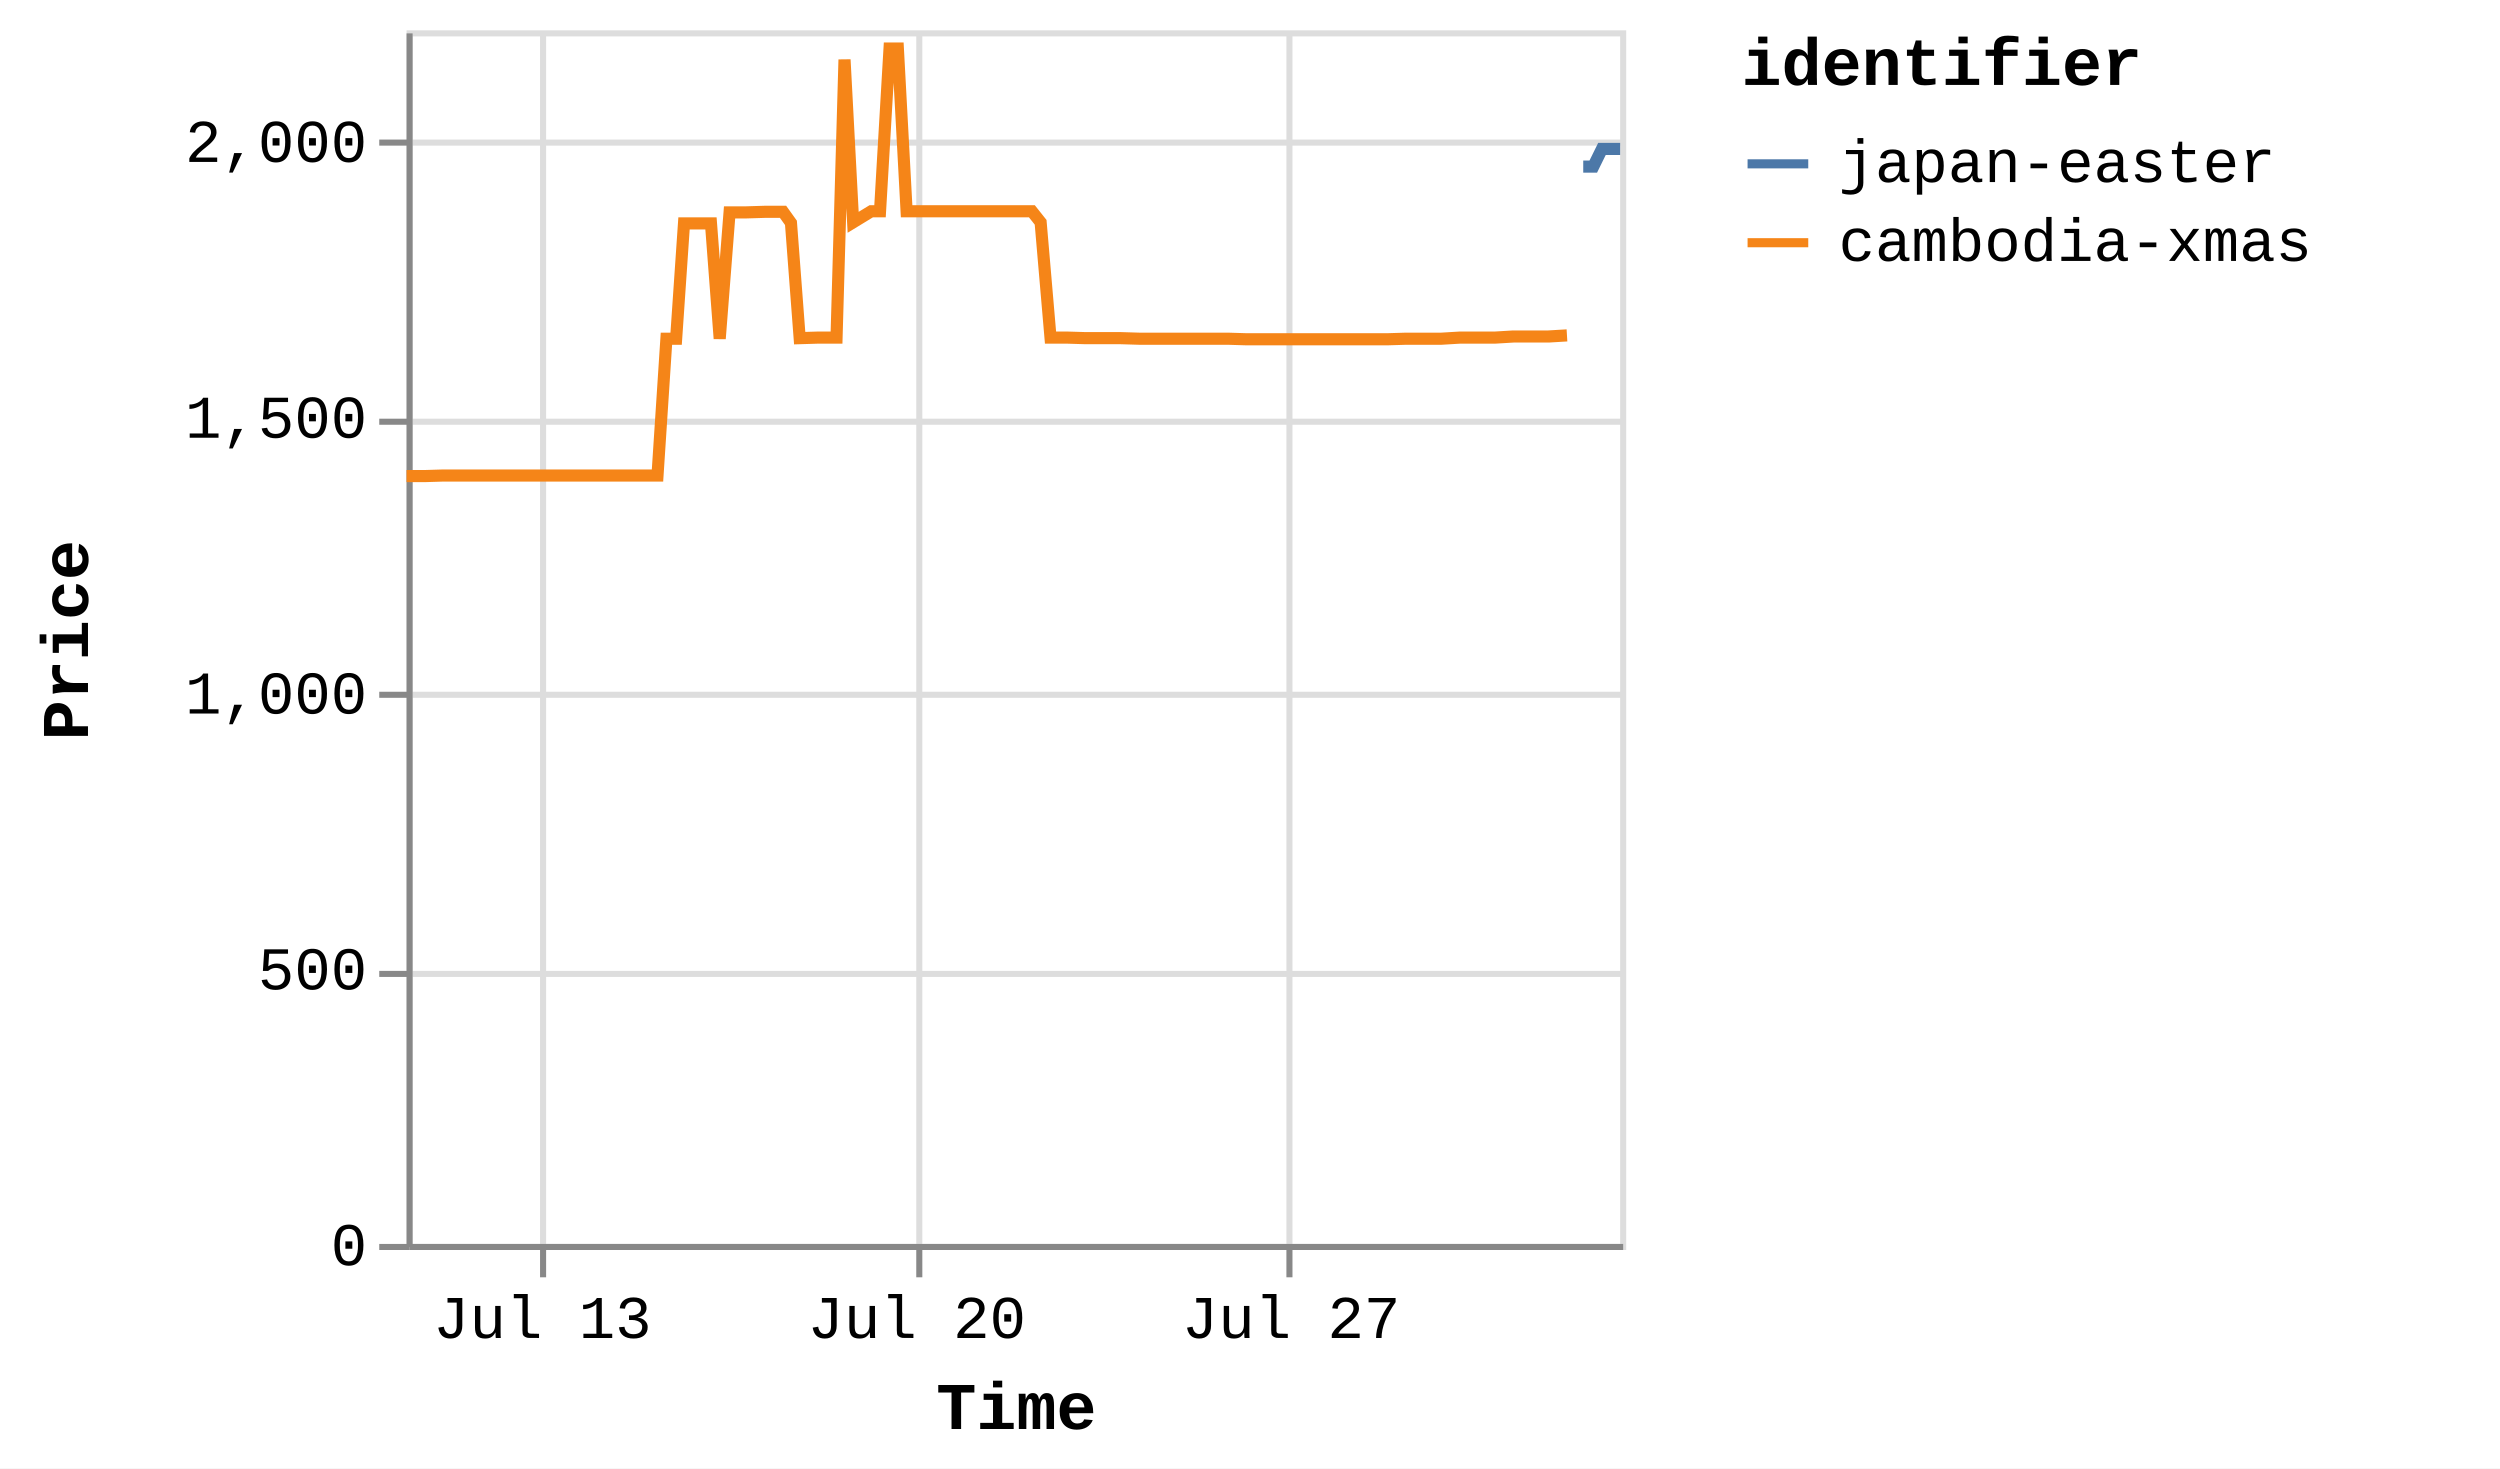
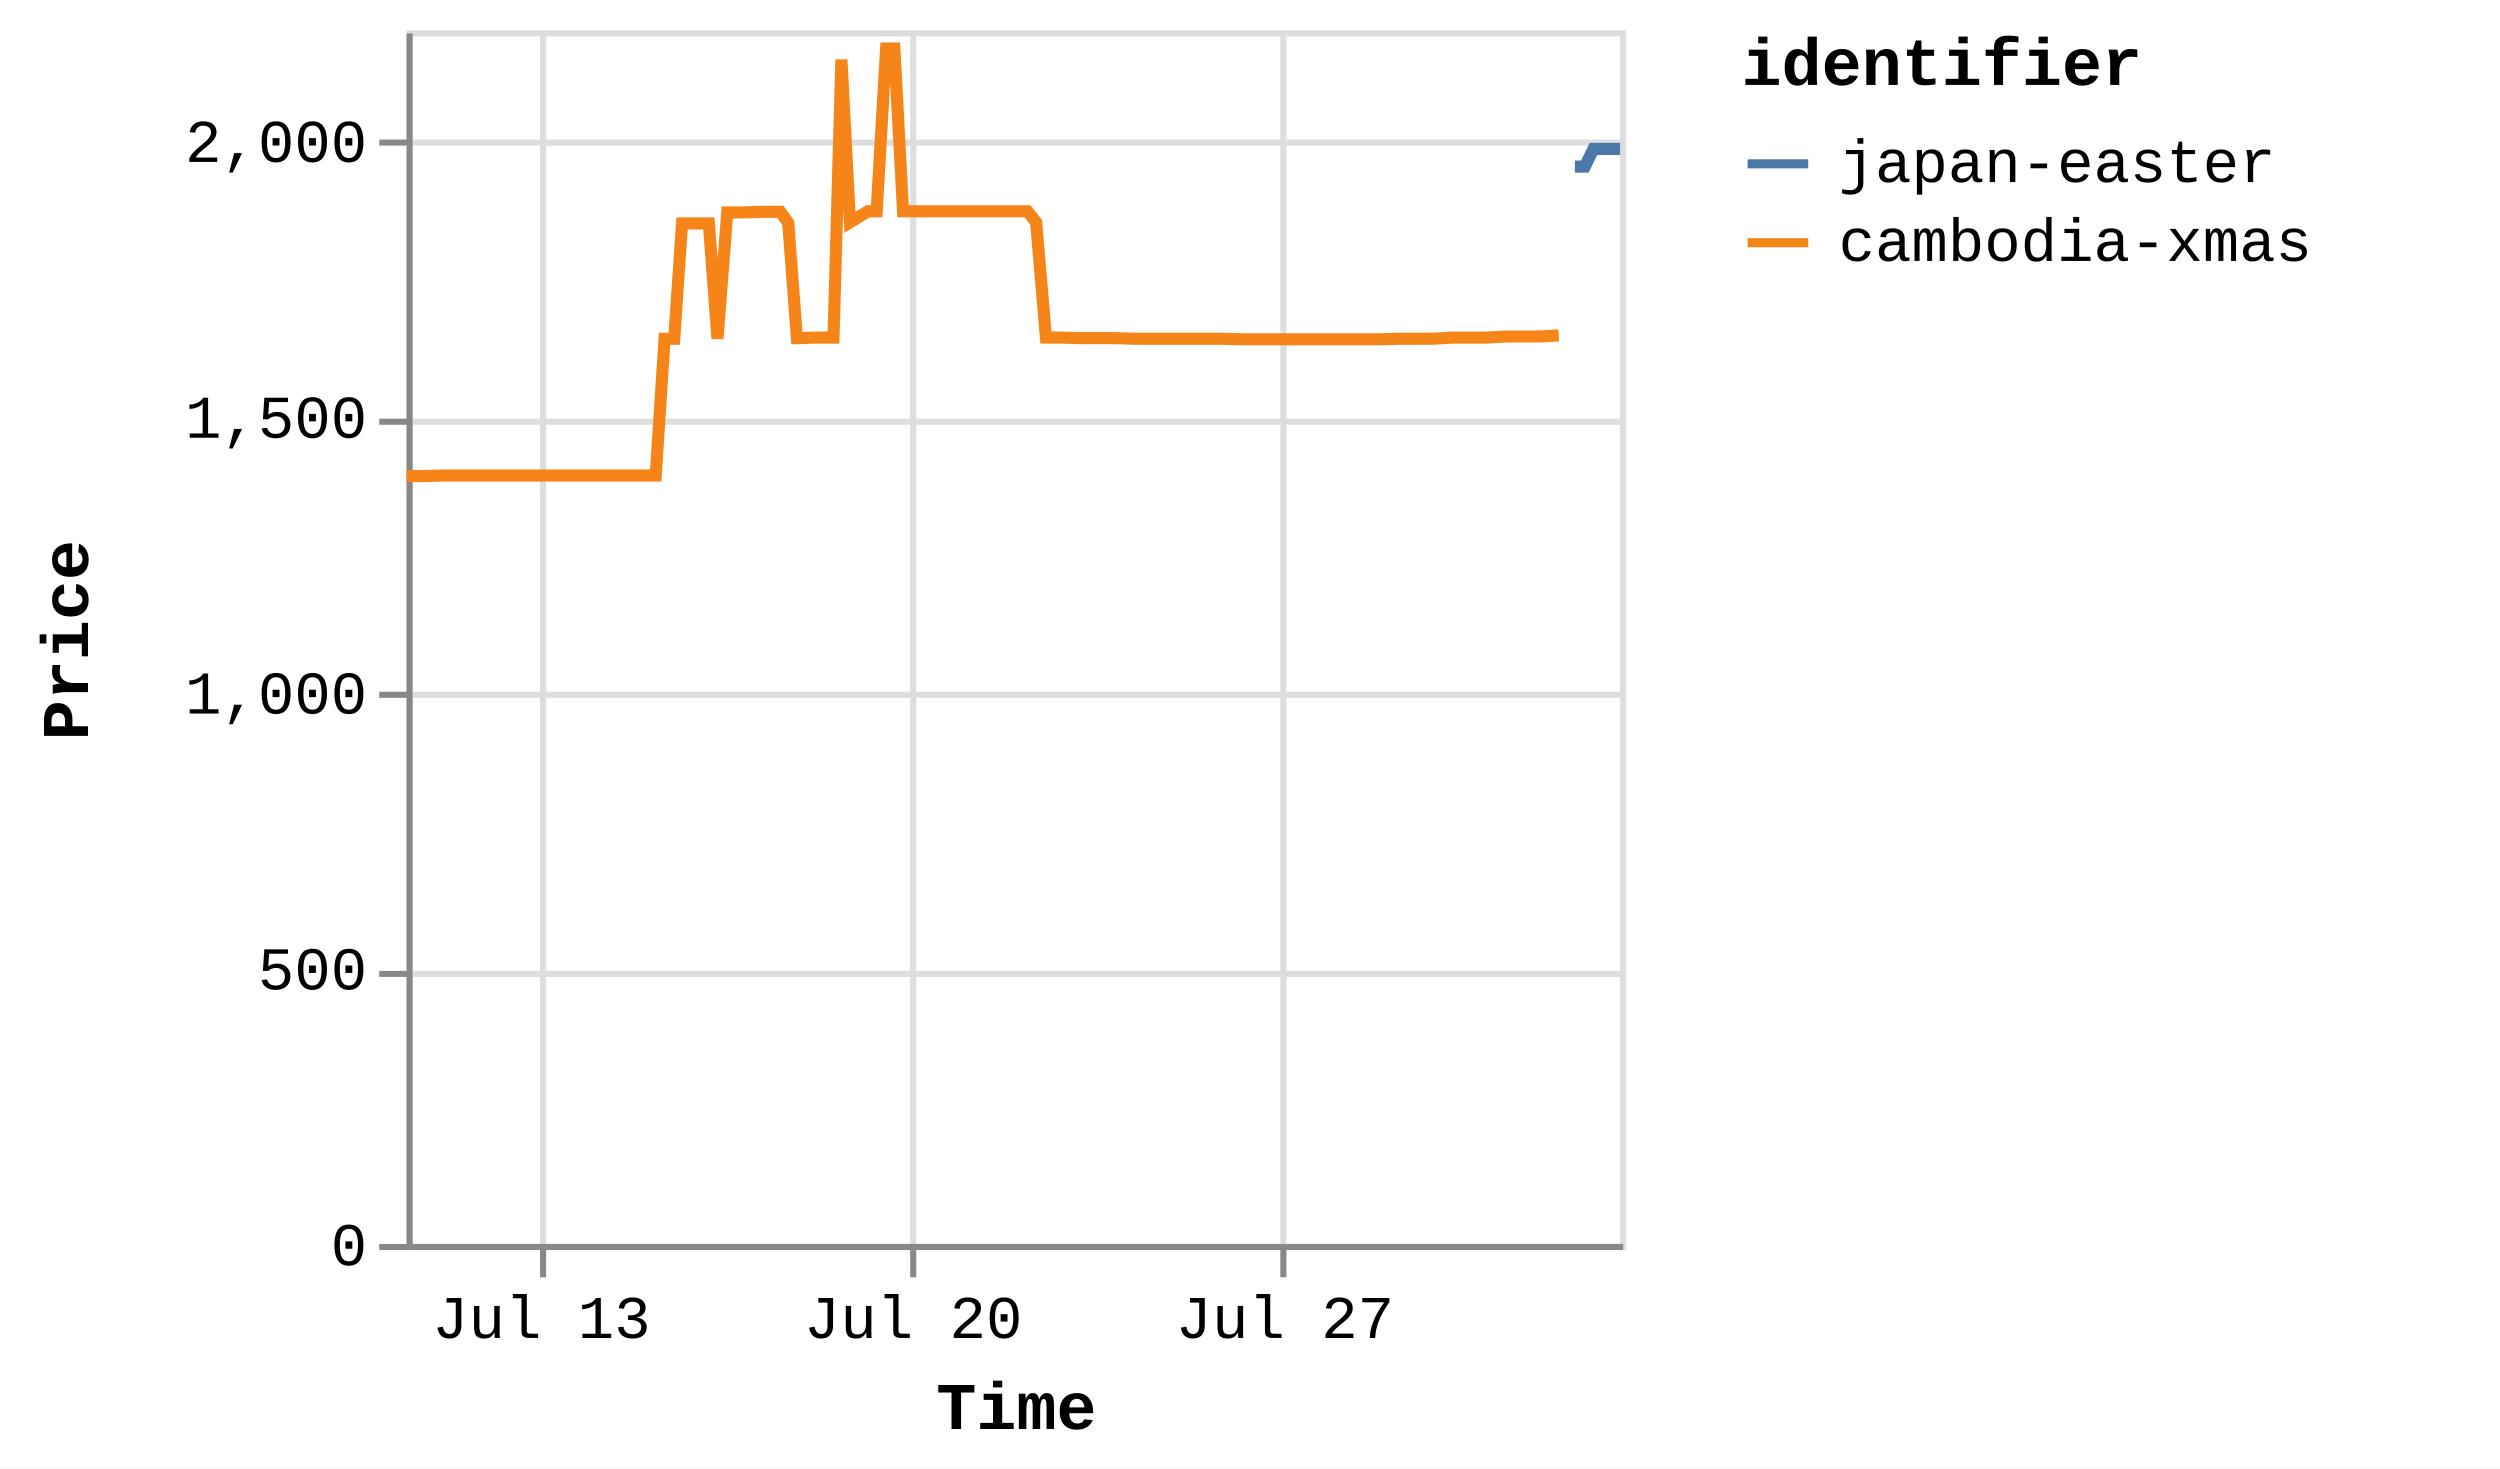
<svg xmlns="http://www.w3.org/2000/svg" version="1.1" class="marks" width="412" height="242" viewBox="0 0 412 242">
  <rect width="412" height="242" fill="white" />
  <g fill="none" stroke-miterlimit="10" transform="translate(67,5)">
    <g class="mark-group role-frame root" role="graphics-object" aria-roledescription="group mark container">
      <g transform="translate(0,0)">
        <path class="background" aria-hidden="true" d="M0.5,0.5h200v200h-200Z" stroke="#ddd" />
        <g>
          <g class="mark-group role-axis" aria-hidden="true">
            <g transform="translate(0.5,200.5)">
              <path class="background" aria-hidden="true" d="M0,0h0v0h0Z" pointer-events="none" />
              <g>
                <g class="mark-rule role-axis-grid" pointer-events="none">
                  <line transform="translate(22,-200)" x2="0" y2="200" stroke="#ddd" stroke-width="1" opacity="1" />
-                   <line transform="translate(84,-200)" x2="0" y2="200" stroke="#ddd" stroke-width="1" opacity="1" />
-                   <line transform="translate(145,-200)" x2="0" y2="200" stroke="#ddd" stroke-width="1" opacity="1" />
+                   <line transform="translate(83,-200)" x2="0" y2="200" stroke="#ddd" stroke-width="1" opacity="1" />
+                   <line transform="translate(144,-200)" x2="0" y2="200" stroke="#ddd" stroke-width="1" opacity="1" />
                </g>
              </g>
              <path class="foreground" aria-hidden="true" d="" pointer-events="none" display="none" />
            </g>
          </g>
          <g class="mark-group role-axis" aria-hidden="true">
            <g transform="translate(0.5,0.5)">
              <path class="background" aria-hidden="true" d="M0,0h0v0h0Z" pointer-events="none" />
              <g>
                <g class="mark-rule role-axis-grid" pointer-events="none">
                  <line transform="translate(0,200)" x2="200" y2="0" stroke="#ddd" stroke-width="1" opacity="1" />
                  <line transform="translate(0,155)" x2="200" y2="0" stroke="#ddd" stroke-width="1" opacity="1" />
                  <line transform="translate(0,109)" x2="200" y2="0" stroke="#ddd" stroke-width="1" opacity="1" />
                  <line transform="translate(0,64)" x2="200" y2="0" stroke="#ddd" stroke-width="1" opacity="1" />
                  <line transform="translate(0,18)" x2="200" y2="0" stroke="#ddd" stroke-width="1" opacity="1" />
                </g>
              </g>
              <path class="foreground" aria-hidden="true" d="" pointer-events="none" display="none" />
            </g>
          </g>
-           <g class="mark-group role-axis" role="graphics-symbol" aria-roledescription="axis" aria-label="X-axis titled 'Time' for a time scale with values from Thursday, 10 July 2025, 12:25:32 PM to Saturday, 02 August 2025, 5:01:07 AM">
+           <g class="mark-group role-axis" role="graphics-symbol" aria-roledescription="axis" aria-label="X-axis titled 'Time' for a time scale with values from Thursday, 10 July 2025, 12:25:32 PM to Saturday, 02 August 2025, 8:54:39 AM">
            <g transform="translate(0.5,200.5)">
              <path class="background" aria-hidden="true" d="M0,0h0v0h0Z" pointer-events="none" />
              <g>
                <g class="mark-rule role-axis-tick" pointer-events="none">
                  <line transform="translate(22,0)" x2="0" y2="5" stroke="#888" stroke-width="1" opacity="1" />
-                   <line transform="translate(84,0)" x2="0" y2="5" stroke="#888" stroke-width="1" opacity="1" />
-                   <line transform="translate(145,0)" x2="0" y2="5" stroke="#888" stroke-width="1" opacity="1" />
+                   <line transform="translate(83,0)" x2="0" y2="5" stroke="#888" stroke-width="1" opacity="1" />
+                   <line transform="translate(144,0)" x2="0" y2="5" stroke="#888" stroke-width="1" opacity="1" />
                </g>
                <g class="mark-text role-axis-label" pointer-events="none">
-                   <text text-anchor="middle" transform="translate(21.87843,15)" font-family="Liberation Mono" font-size="10px" fill="#000" opacity="1">Jul 13</text>
-                   <text text-anchor="middle" transform="translate(83.57588,15)" font-family="Liberation Mono" font-size="10px" fill="#000" opacity="1">Jul 20</text>
-                   <text text-anchor="middle" transform="translate(145.2733,15)" font-family="Liberation Mono" font-size="10px" fill="#000" opacity="1">Jul 27</text>
+                   <text text-anchor="middle" transform="translate(21.72317,15)" font-family="Liberation Mono" font-size="10px" fill="#000" opacity="1">Jul 13</text>
+                   <text text-anchor="middle" transform="translate(82.98279,15)" font-family="Liberation Mono" font-size="10px" fill="#000" opacity="1">Jul 20</text>
+                   <text text-anchor="middle" transform="translate(144.2424,15)" font-family="Liberation Mono" font-size="10px" fill="#000" opacity="1">Jul 27</text>
                </g>
                <g class="mark-rule role-axis-domain" pointer-events="none">
                  <line transform="translate(0,0)" x2="200" y2="0" stroke="#888" stroke-width="1" opacity="1" />
                </g>
                <g class="mark-text role-axis-title" pointer-events="none">
                  <text text-anchor="middle" transform="translate(100,30)" font-family="Liberation Mono" font-size="11px" font-weight="bold" fill="#000" opacity="1">Time</text>
                </g>
              </g>
              <path class="foreground" aria-hidden="true" d="" pointer-events="none" display="none" />
            </g>
          </g>
          <g class="mark-group role-axis" role="graphics-symbol" aria-roledescription="axis" aria-label="Y-axis titled 'Price' for a linear scale with values from 0 to 2,200">
            <g transform="translate(0.5,0.5)">
              <path class="background" aria-hidden="true" d="M0,0h0v0h0Z" pointer-events="none" />
              <g>
                <g class="mark-rule role-axis-tick" pointer-events="none">
                  <line transform="translate(0,200)" x2="-5" y2="0" stroke="#888" stroke-width="1" opacity="1" />
                  <line transform="translate(0,155)" x2="-5" y2="0" stroke="#888" stroke-width="1" opacity="1" />
                  <line transform="translate(0,109)" x2="-5" y2="0" stroke="#888" stroke-width="1" opacity="1" />
                  <line transform="translate(0,64)" x2="-5" y2="0" stroke="#888" stroke-width="1" opacity="1" />
                  <line transform="translate(0,18)" x2="-5" y2="0" stroke="#888" stroke-width="1" opacity="1" />
                </g>
                <g class="mark-text role-axis-label" pointer-events="none">
                  <text text-anchor="end" transform="translate(-7,203)" font-family="Liberation Mono" font-size="10px" fill="#000" opacity="1">0</text>
                  <text text-anchor="end" transform="translate(-7,157.5455)" font-family="Liberation Mono" font-size="10px" fill="#000" opacity="1">500</text>
                  <text text-anchor="end" transform="translate(-7,112.0909)" font-family="Liberation Mono" font-size="10px" fill="#000" opacity="1">1,000</text>
                  <text text-anchor="end" transform="translate(-7,66.63636)" font-family="Liberation Mono" font-size="10px" fill="#000" opacity="1">1,500</text>
                  <text text-anchor="end" transform="translate(-7,21.18182)" font-family="Liberation Mono" font-size="10px" fill="#000" opacity="1">2,000</text>
                </g>
                <g class="mark-rule role-axis-domain" pointer-events="none">
                  <line transform="translate(0,200)" x2="0" y2="-200" stroke="#888" stroke-width="1" opacity="1" />
                </g>
                <g class="mark-text role-axis-title" pointer-events="none">
                  <text text-anchor="middle" transform="translate(-51,100) rotate(-90) translate(0,-2)" font-family="Liberation Mono" font-size="11px" font-weight="bold" fill="#000" opacity="1">Price</text>
                </g>
              </g>
              <path class="foreground" aria-hidden="true" d="" pointer-events="none" display="none" />
            </g>
          </g>
          <g class="mark-group role-scope pathgroup" role="graphics-object" aria-roledescription="group mark container">
            <g transform="translate(0,0)">
              <path class="background" aria-hidden="true" d="M0,0h200v200h-200Z" />
              <g>
                <g class="mark-line role-mark marks" role="graphics-object" aria-roledescription="line mark container">
-                   <path aria-label="Time: Jul 10, 2025; Price: 1392; identifier: cambodia-xmas" role="graphics-symbol" aria-roledescription="line mark" d="M0,73.455L0.119,73.455L1.658,73.455L3.083,73.455L6.088,73.364L7.526,73.364L9.139,73.364L10.46,73.364L11.898,73.364L14.876,73.364L16.324,73.364L17.89,73.364L19.256,73.364L20.701,73.364L23.71,73.364L25.139,73.364L26.708,73.364L28.073,73.364L29.513,73.364L32.545,73.364L33.996,73.364L35.601,73.364L36.91,73.364L38.345,73.364L41.356,73.364L42.827,50.818L44.427,50.818L45.726,31.818L47.161,31.818L50.169,31.818L51.608,50.818L53.234,30L54.545,30L55.977,30L58.983,29.909L60.42,29.909L62.047,29.909L63.349,31.727L64.787,50.727L67.802,50.636L69.236,50.636L70.861,50.636L72.177,4.818L73.599,31.636L76.578,29.818L78.027,29.818L79.596,3L80.967,3L82.409,29.818L85.432,29.818L86.839,29.818L88.451,29.818L89.775,29.818L91.222,29.818L94.253,29.818L95.695,29.818L97.311,29.818L98.616,29.818L100.045,29.818L103.053,29.818L104.495,31.636L106.125,50.636L107.428,50.636L108.857,50.636L111.879,50.727L113.311,50.727L114.941,50.727L116.248,50.727L117.675,50.727L120.682,50.818L122.124,50.818L123.748,50.818L125.047,50.818L126.486,50.818L129.503,50.818L130.929,50.818L132.556,50.818L133.861,50.818L135.301,50.818L138.304,50.909L139.725,50.909L141.297,50.909L142.665,50.909L144.104,50.909L147.135,50.909L148.538,50.909L150.153,50.909L151.476,50.909L152.921,50.909L155.961,50.909L157.386,50.909L159.016,50.909L160.321,50.909L161.753,50.909L164.778,50.818L166.2,50.818L167.837,50.818L169.137,50.818L170.561,50.818L173.588,50.636L175.015,50.636L176.646,50.636L177.937,50.636L179.37,50.636L182.391,50.455L183.825,50.455L185.452,50.455L186.757,50.455L188.187,50.455L191.236,50.273" stroke="#f58518" stroke-width="2" />
+                   <path aria-label="Time: Jul 10, 2025; Price: 1392; identifier: cambodia-xmas" role="graphics-symbol" aria-roledescription="line mark" d="M0,73.455L0.118,73.455L1.647,73.455L3.061,73.455L6.045,73.364L7.472,73.364L9.074,73.364L10.386,73.364L11.813,73.364L14.771,73.364L16.208,73.364L17.763,73.364L19.119,73.364L20.554,73.364L23.542,73.364L24.96,73.364L26.519,73.364L27.873,73.364L29.304,73.364L32.314,73.364L33.755,73.364L35.349,73.364L36.648,73.364L38.072,73.364L41.062,73.364L42.523,50.818L44.112,50.818L45.402,31.818L46.826,31.818L49.813,31.818L51.242,50.818L52.856,30L54.158,30L55.58,30L58.564,29.909L59.991,29.909L61.607,29.909L62.899,31.727L64.328,50.727L67.321,50.636L68.745,50.636L70.358,50.636L71.665,4.818L73.076,31.636L76.034,29.818L77.473,29.818L79.031,3L80.392,3L81.824,29.818L84.826,29.818L86.223,29.818L87.823,29.818L89.138,29.818L90.574,29.818L93.584,29.818L95.015,29.818L96.62,29.818L97.916,29.818L99.335,29.818L102.321,29.818L103.754,31.636L105.372,50.636L106.666,50.636L108.085,50.636L111.085,50.727L112.507,50.727L114.125,50.727L115.423,50.727L116.84,50.727L119.826,50.818L121.257,50.818L122.87,50.818L124.16,50.818L125.589,50.818L128.584,50.818L130,50.818L131.615,50.818L132.911,50.818L134.341,50.818L137.322,50.909L138.734,50.909L140.295,50.909L141.653,50.909L143.081,50.909L146.091,50.909L147.484,50.909L149.087,50.909L150.401,50.909L151.836,50.909L154.854,50.909L156.269,50.909L157.887,50.909L159.183,50.909L160.605,50.909L163.609,50.818L165.02,50.818L166.646,50.818L167.937,50.818L169.351,50.818L172.356,50.636L173.773,50.636L175.393,50.636L176.674,50.636L178.097,50.636L181.096,50.455L182.521,50.455L184.136,50.455L185.432,50.455L186.852,50.455L189.879,50.273" stroke="#f58518" stroke-width="2" />
                </g>
              </g>
              <path class="foreground" aria-hidden="true" d="" display="none" />
            </g>
            <g transform="translate(0,0)">
              <path class="background" aria-hidden="true" d="M0,0h200v200h-200Z" />
              <g>
                <g class="mark-line role-mark marks" role="graphics-object" aria-roledescription="line mark container">
-                   <path aria-label="Time: Aug 01, 2025; Price: 1953; identifier: japan-easter" role="graphics-symbol" aria-roledescription="line mark" d="M193.917,22.455L194.016,22.455L194.261,22.455L195.571,22.455L197.002,19.545L200,19.545" stroke="#4c78a8" stroke-width="2" />
+                   <path aria-label="Time: Aug 01, 2025; Price: 1953; identifier: japan-easter" role="graphics-symbol" aria-roledescription="line mark" d="M192.541,22.455L192.639,22.455L192.882,22.455L194.183,22.455L195.604,19.545L198.581,19.545L200,19.545" stroke="#4c78a8" stroke-width="2" />
                </g>
              </g>
              <path class="foreground" aria-hidden="true" d="" display="none" />
            </g>
          </g>
          <g class="mark-group role-legend" role="graphics-symbol" aria-roledescription="legend" aria-label="Symbol legend titled 'identifier' for stroke color with 2 values: japan-easter, cambodia-xmas">
            <g transform="translate(220,0)">
              <path class="background" aria-hidden="true" d="M0,0h120v40h-120Z" pointer-events="none" />
              <g>
                <g class="mark-group role-legend-entry">
                  <g transform="translate(0,16)">
                    <path class="background" aria-hidden="true" d="M0,0h0v0h0Z" pointer-events="none" />
                    <g>
                      <g class="mark-group role-scope" role="graphics-object" aria-roledescription="group mark container">
                        <g transform="translate(0,0)">
                          <path class="background" aria-hidden="true" d="M0,0h120v11h-120Z" pointer-events="none" opacity="1" />
                          <g>
                            <g class="mark-symbol role-legend-symbol" pointer-events="none">
                              <path transform="translate(6,6)" d="M-5,0L5,0" stroke="#4c78a8" stroke-width="1.5" opacity="1" />
                            </g>
                            <g class="mark-text role-legend-label" pointer-events="none">
                              <text text-anchor="start" transform="translate(16,9)" font-family="Liberation Mono" font-size="10px" fill="#000" opacity="1">japan-easter</text>
                            </g>
                          </g>
                          <path class="foreground" aria-hidden="true" d="" pointer-events="none" display="none" />
                        </g>
                        <g transform="translate(0,13)">
                          <path class="background" aria-hidden="true" d="M0,0h120v11h-120Z" pointer-events="none" opacity="1" />
                          <g>
                            <g class="mark-symbol role-legend-symbol" pointer-events="none">
                              <path transform="translate(6,6)" d="M-5,0L5,0" stroke="#f58518" stroke-width="1.5" opacity="1" />
                            </g>
                            <g class="mark-text role-legend-label" pointer-events="none">
                              <text text-anchor="start" transform="translate(16,9)" font-family="Liberation Mono" font-size="10px" fill="#000" opacity="1">cambodia-xmas</text>
                            </g>
                          </g>
                          <path class="foreground" aria-hidden="true" d="" pointer-events="none" display="none" />
                        </g>
                      </g>
                    </g>
                    <path class="foreground" aria-hidden="true" d="" pointer-events="none" display="none" />
                  </g>
                </g>
                <g class="mark-text role-legend-title" pointer-events="none">
                  <text text-anchor="start" transform="translate(0,9)" font-family="Liberation Mono" font-size="11px" font-weight="bold" fill="#000" opacity="1">identifier</text>
                </g>
              </g>
              <path class="foreground" aria-hidden="true" d="" pointer-events="none" display="none" />
            </g>
          </g>
        </g>
        <path class="foreground" aria-hidden="true" d="" display="none" />
      </g>
    </g>
  </g>
</svg>
